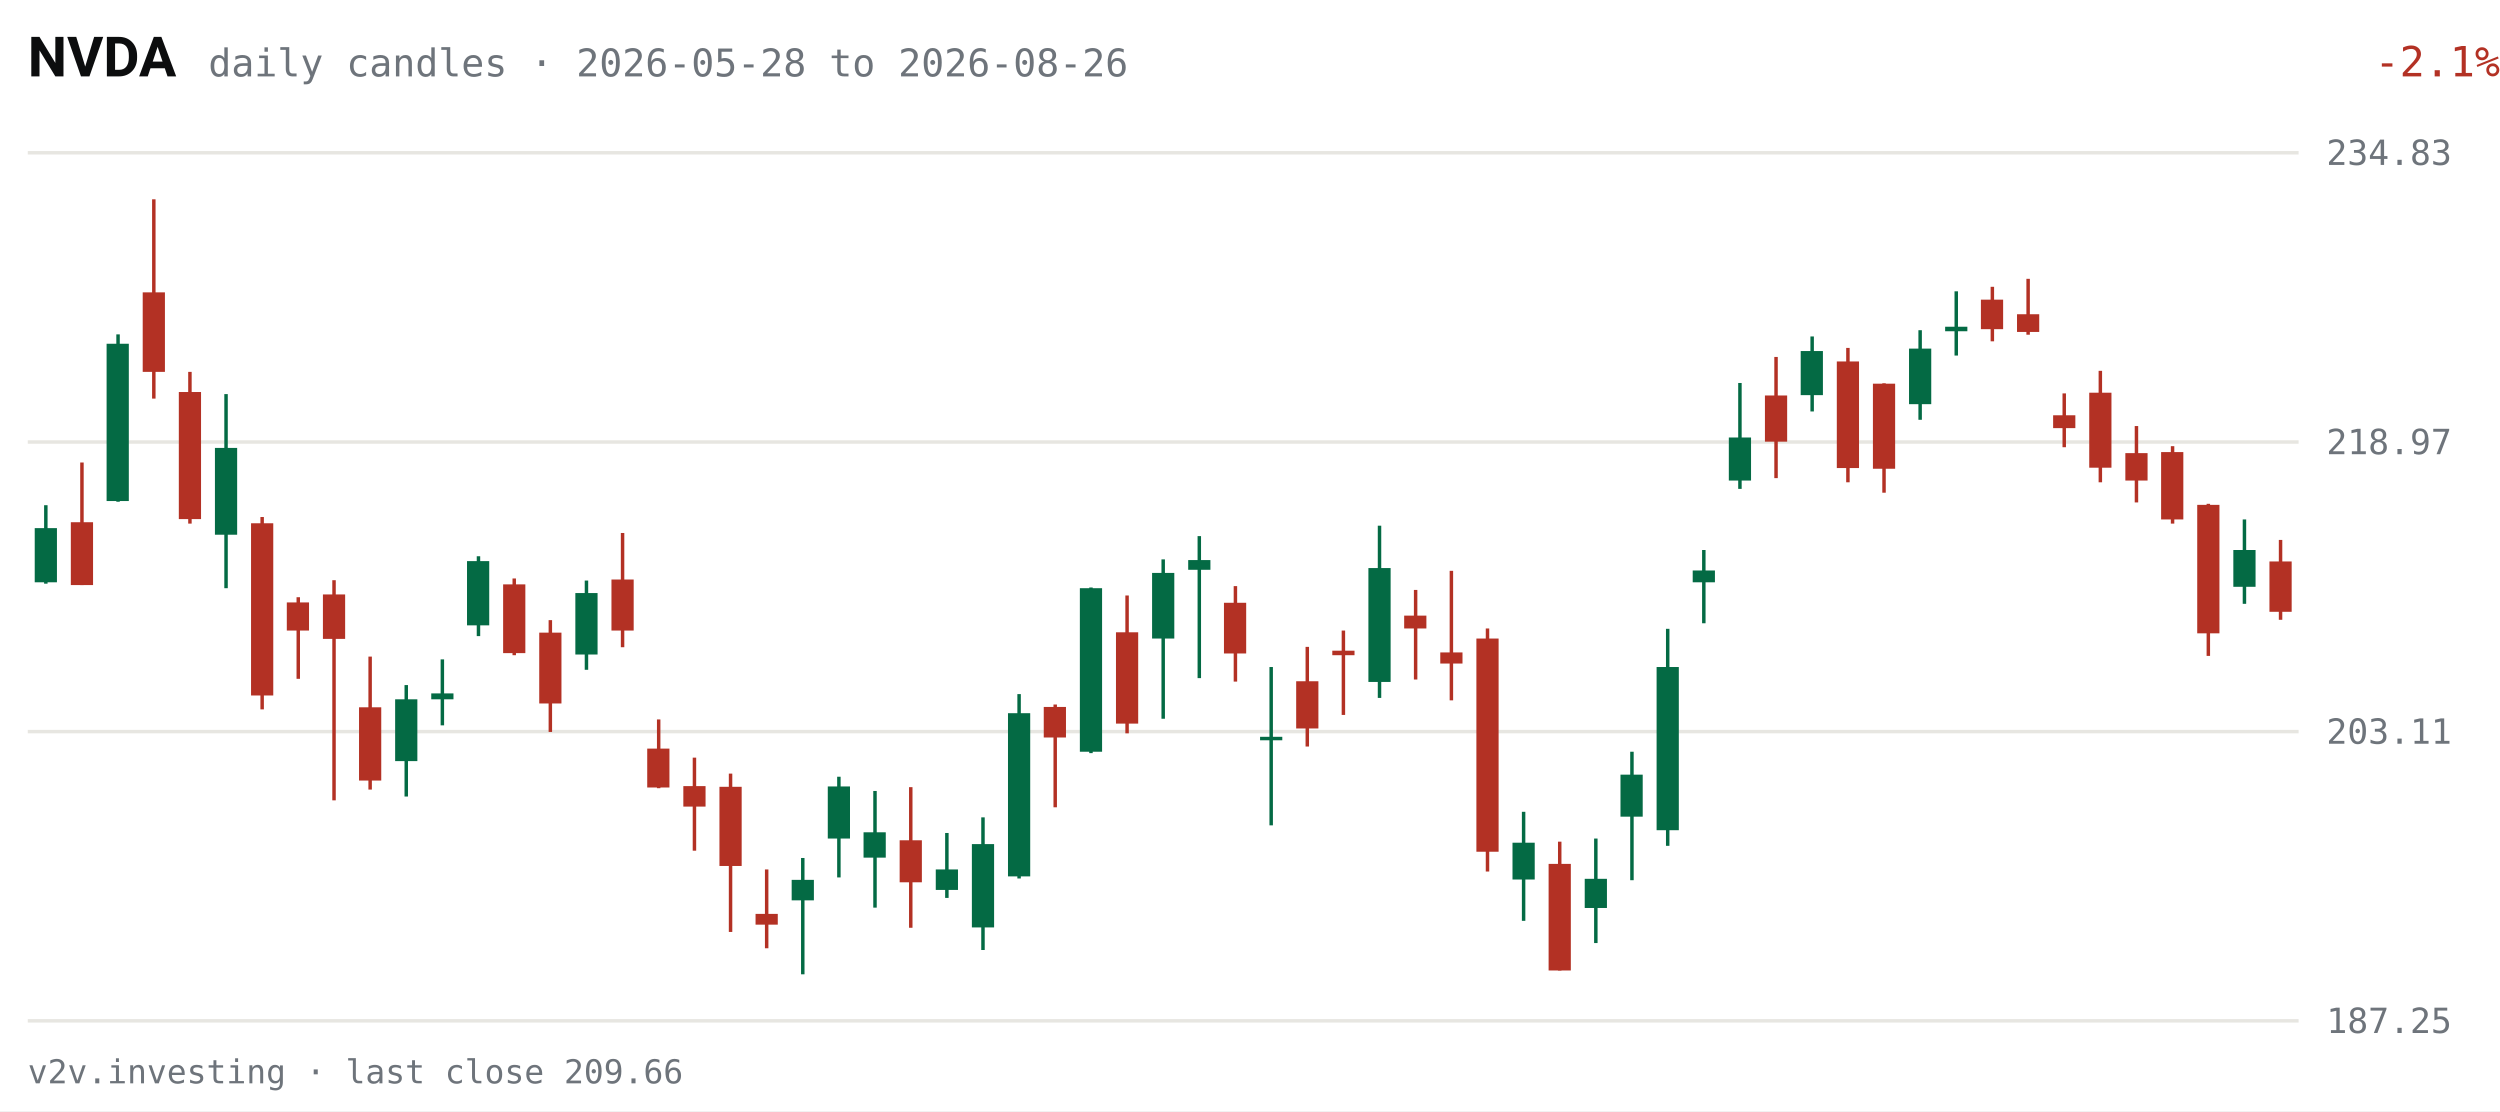
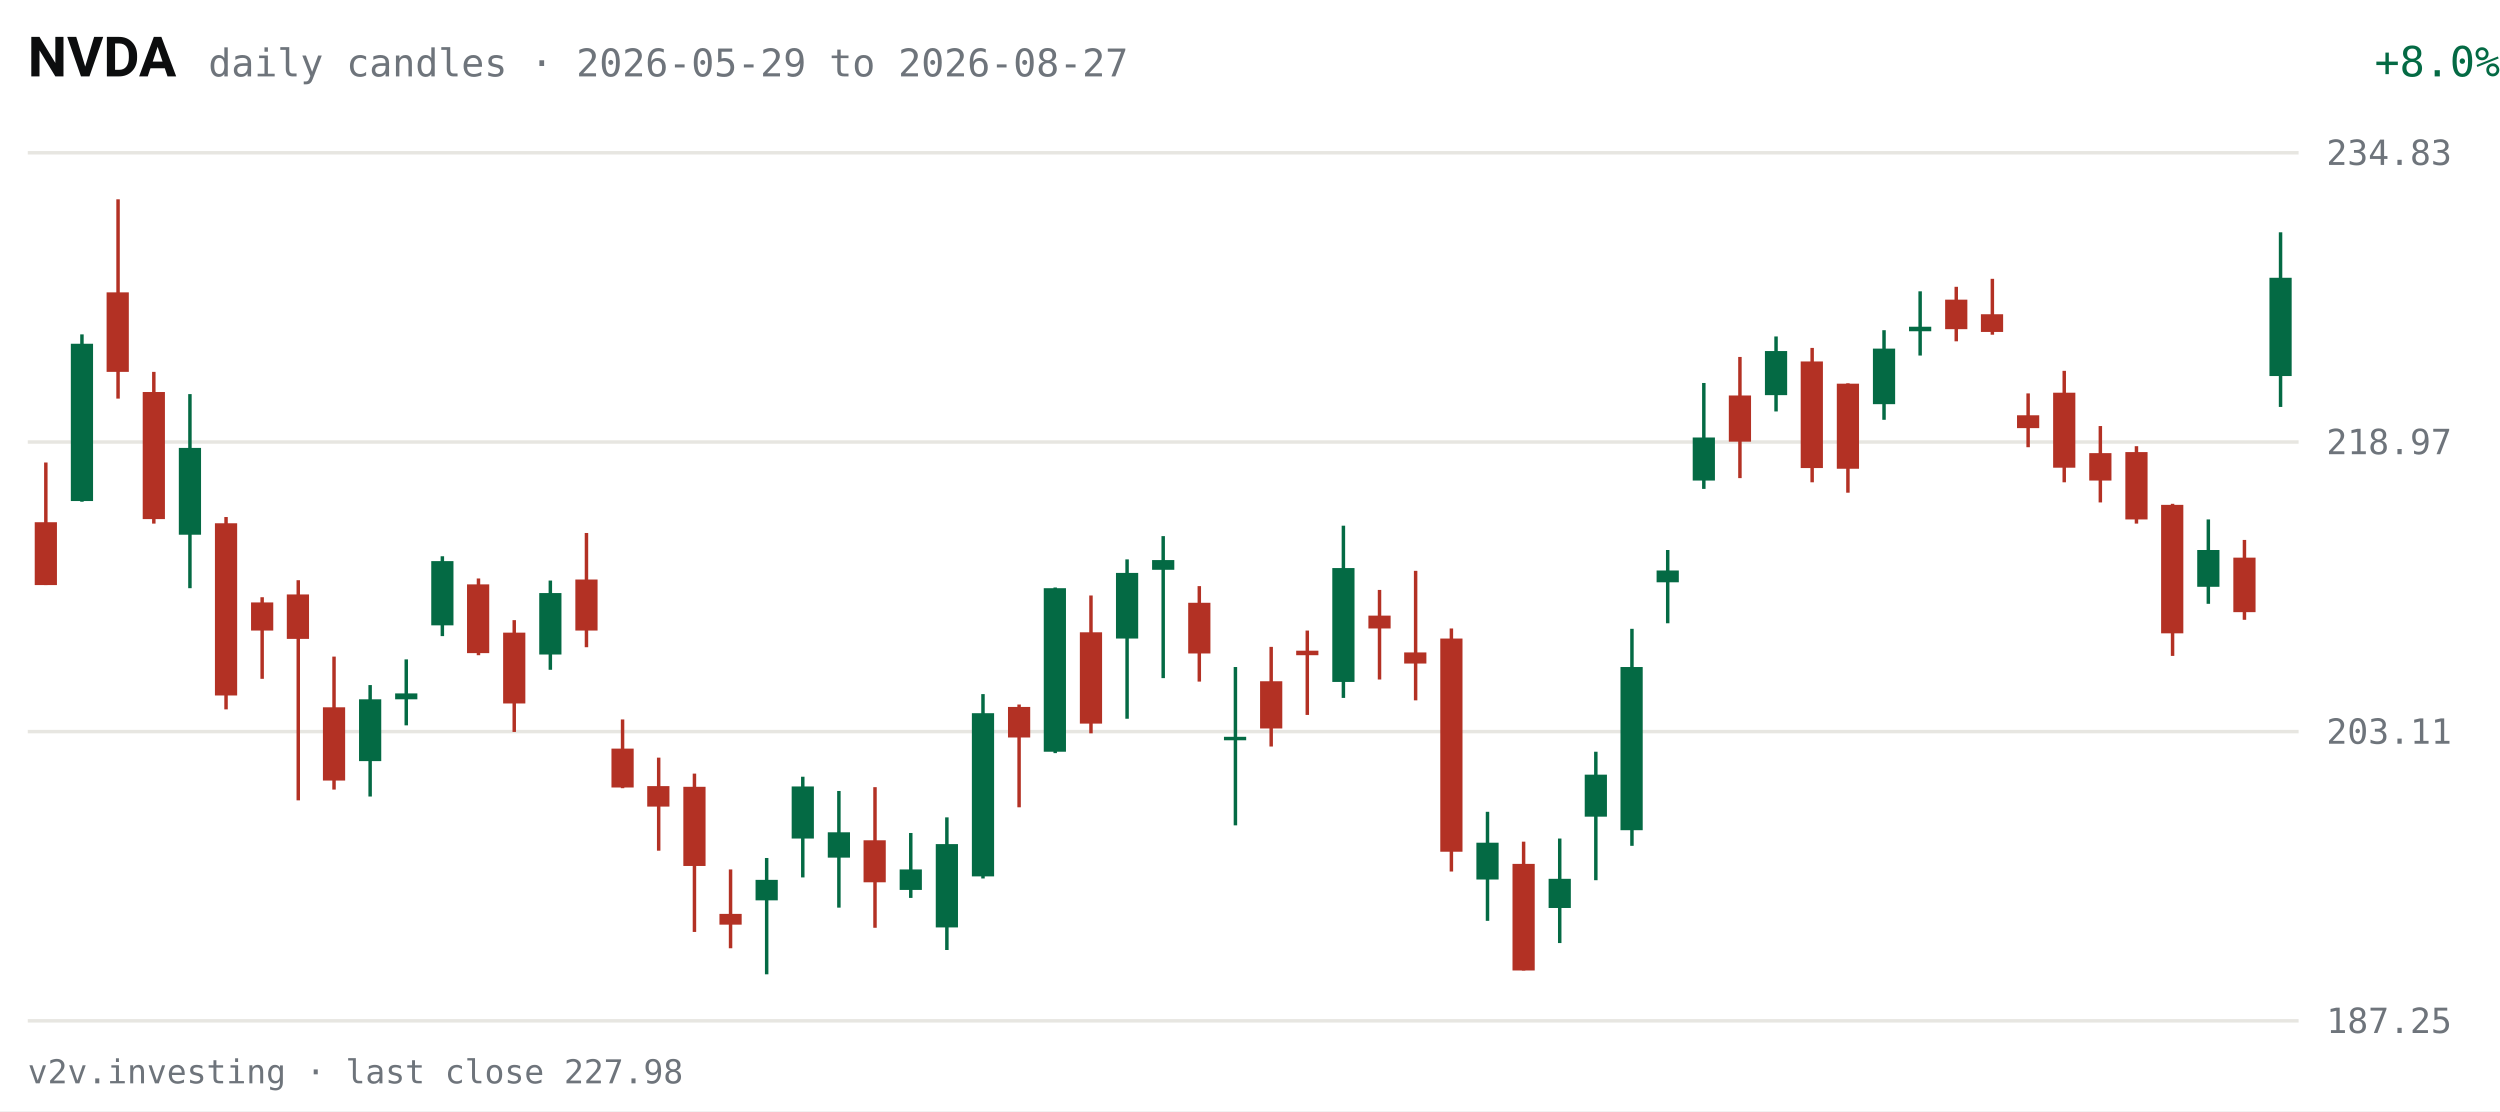
<svg xmlns="http://www.w3.org/2000/svg" viewBox="0 0 720 320" width="720" height="320" role="img" aria-label="NVDA daily candles, last 63 sessions">
  <rect width="720" height="320" fill="#FFFFFF" />
  <text x="8" y="22" fill="#0C0D0E" font-size="16" font-weight="600" font-family="system-ui,-apple-system,Segoe UI,Roboto,sans-serif">NVDA</text>
-   <text x="60" y="22" fill="#6E747B" font-size="11" font-family="ui-monospace,SFMono-Regular,Menlo,Consolas,monospace">daily candles · 2026-05-28 to 2026-08-26</text>
-   <text x="670" y="22" fill="#B33124" font-size="12" text-anchor="end" font-family="ui-monospace,SFMono-Regular,Menlo,Consolas,monospace" transform="translate(50,0)">-2.1%</text>
+   <text x="60" y="22" fill="#6E747B" font-size="11" font-family="ui-monospace,SFMono-Regular,Menlo,Consolas,monospace">daily candles · 2026-05-29 to 2026-08-27</text>
+   <text x="670" y="22" fill="#046A44" font-size="12" text-anchor="end" font-family="ui-monospace,SFMono-Regular,Menlo,Consolas,monospace" transform="translate(50,0)">+8.0%</text>
  <g font-family="ui-monospace,SFMono-Regular,Menlo,Consolas,monospace">
    <line x1="8" y1="294.0" x2="662" y2="294.0" stroke="#E7E6E1" stroke-width="1" />
    <text x="670" y="297.5" fill="#6E747B" font-size="10">187.25</text>
    <line x1="8" y1="210.7" x2="662" y2="210.7" stroke="#E7E6E1" stroke-width="1" />
    <text x="670" y="214.2" fill="#6E747B" font-size="10">203.11</text>
    <line x1="8" y1="127.3" x2="662" y2="127.3" stroke="#E7E6E1" stroke-width="1" />
    <text x="670" y="130.8" fill="#6E747B" font-size="10">218.97</text>
    <line x1="8" y1="44.0" x2="662" y2="44.0" stroke="#E7E6E1" stroke-width="1" />
    <text x="670" y="47.5" fill="#6E747B" font-size="10">234.83</text>
-     <line x1="13.2" y1="145.5" x2="13.2" y2="168.1" stroke="#046A44" stroke-width="1" />
-     <rect x="10.0" y="152.1" width="6.4" height="15.6" fill="#046A44" />
-     <line x1="23.6" y1="133.2" x2="23.6" y2="168.5" stroke="#B33124" stroke-width="1" />
-     <rect x="20.4" y="150.4" width="6.4" height="18.1" fill="#B33124" />
-     <line x1="34.0" y1="96.3" x2="34.0" y2="144.5" stroke="#046A44" stroke-width="1" />
-     <rect x="30.7" y="99.0" width="6.4" height="45.3" fill="#046A44" />
-     <line x1="44.3" y1="57.4" x2="44.3" y2="114.8" stroke="#B33124" stroke-width="1" />
-     <rect x="41.1" y="84.2" width="6.4" height="22.9" fill="#B33124" />
-     <line x1="54.7" y1="107.1" x2="54.7" y2="150.8" stroke="#B33124" stroke-width="1" />
-     <rect x="51.5" y="112.9" width="6.4" height="36.6" fill="#B33124" />
-     <line x1="65.1" y1="113.5" x2="65.1" y2="169.4" stroke="#046A44" stroke-width="1" />
-     <rect x="61.9" y="129.0" width="6.4" height="25.0" fill="#046A44" />
-     <line x1="75.5" y1="148.9" x2="75.5" y2="204.3" stroke="#B33124" stroke-width="1" />
-     <rect x="72.3" y="150.7" width="6.4" height="49.6" fill="#B33124" />
-     <line x1="85.9" y1="172.0" x2="85.9" y2="195.5" stroke="#B33124" stroke-width="1" />
-     <rect x="82.6" y="173.5" width="6.4" height="8.1" fill="#B33124" />
-     <line x1="96.2" y1="167.1" x2="96.2" y2="230.5" stroke="#B33124" stroke-width="1" />
-     <rect x="93.0" y="171.2" width="6.4" height="12.8" fill="#B33124" />
-     <line x1="106.6" y1="189.1" x2="106.6" y2="227.4" stroke="#B33124" stroke-width="1" />
-     <rect x="103.4" y="203.7" width="6.4" height="21.1" fill="#B33124" />
-     <line x1="117.0" y1="197.3" x2="117.0" y2="229.4" stroke="#046A44" stroke-width="1" />
-     <rect x="113.8" y="201.4" width="6.4" height="17.8" fill="#046A44" />
-     <line x1="127.4" y1="189.9" x2="127.4" y2="208.9" stroke="#046A44" stroke-width="1" />
-     <rect x="124.2" y="199.7" width="6.4" height="1.7" fill="#046A44" />
-     <line x1="137.8" y1="160.2" x2="137.8" y2="183.2" stroke="#046A44" stroke-width="1" />
-     <rect x="134.5" y="161.6" width="6.4" height="18.5" fill="#046A44" />
-     <line x1="148.1" y1="166.6" x2="148.1" y2="188.7" stroke="#B33124" stroke-width="1" />
-     <rect x="144.9" y="168.3" width="6.4" height="19.8" fill="#B33124" />
-     <line x1="158.5" y1="178.6" x2="158.5" y2="210.8" stroke="#B33124" stroke-width="1" />
-     <rect x="155.3" y="182.2" width="6.4" height="20.4" fill="#B33124" />
-     <line x1="168.9" y1="167.2" x2="168.9" y2="192.9" stroke="#046A44" stroke-width="1" />
-     <rect x="165.7" y="170.8" width="6.4" height="17.7" fill="#046A44" />
-     <line x1="179.3" y1="153.5" x2="179.3" y2="186.4" stroke="#B33124" stroke-width="1" />
-     <rect x="176.1" y="166.9" width="6.4" height="14.7" fill="#B33124" />
-     <line x1="189.7" y1="207.2" x2="189.7" y2="227.0" stroke="#B33124" stroke-width="1" />
-     <rect x="186.4" y="215.6" width="6.4" height="11.2" fill="#B33124" />
-     <line x1="200.0" y1="218.2" x2="200.0" y2="245.0" stroke="#B33124" stroke-width="1" />
-     <rect x="196.8" y="226.4" width="6.4" height="5.9" fill="#B33124" />
-     <line x1="210.4" y1="222.8" x2="210.4" y2="268.4" stroke="#B33124" stroke-width="1" />
-     <rect x="207.2" y="226.6" width="6.4" height="22.8" fill="#B33124" />
-     <line x1="220.8" y1="250.4" x2="220.8" y2="273.1" stroke="#B33124" stroke-width="1" />
-     <rect x="217.6" y="263.2" width="6.4" height="3.1" fill="#B33124" />
-     <line x1="231.2" y1="247.1" x2="231.2" y2="280.6" stroke="#046A44" stroke-width="1" />
-     <rect x="228.0" y="253.4" width="6.4" height="5.9" fill="#046A44" />
-     <line x1="241.6" y1="223.7" x2="241.6" y2="252.7" stroke="#046A44" stroke-width="1" />
-     <rect x="238.4" y="226.5" width="6.4" height="15.0" fill="#046A44" />
-     <line x1="252.0" y1="227.8" x2="252.0" y2="261.4" stroke="#046A44" stroke-width="1" />
-     <rect x="248.7" y="239.7" width="6.4" height="7.3" fill="#046A44" />
-     <line x1="262.3" y1="226.7" x2="262.3" y2="267.2" stroke="#B33124" stroke-width="1" />
-     <rect x="259.1" y="242.0" width="6.4" height="12.1" fill="#B33124" />
-     <line x1="272.7" y1="239.9" x2="272.7" y2="258.6" stroke="#046A44" stroke-width="1" />
-     <rect x="269.5" y="250.4" width="6.4" height="5.9" fill="#046A44" />
-     <line x1="283.1" y1="235.4" x2="283.1" y2="273.6" stroke="#046A44" stroke-width="1" />
-     <rect x="279.9" y="243.1" width="6.4" height="24.0" fill="#046A44" />
-     <line x1="293.5" y1="199.9" x2="293.5" y2="253.0" stroke="#046A44" stroke-width="1" />
-     <rect x="290.3" y="205.4" width="6.4" height="47.0" fill="#046A44" />
-     <line x1="303.9" y1="202.9" x2="303.9" y2="232.5" stroke="#B33124" stroke-width="1" />
-     <rect x="300.6" y="203.6" width="6.4" height="8.8" fill="#B33124" />
-     <line x1="314.2" y1="169.2" x2="314.2" y2="216.9" stroke="#046A44" stroke-width="1" />
-     <rect x="311.0" y="169.4" width="6.4" height="47.1" fill="#046A44" />
-     <line x1="324.6" y1="171.5" x2="324.6" y2="211.2" stroke="#B33124" stroke-width="1" />
-     <rect x="321.4" y="182.1" width="6.4" height="26.3" fill="#B33124" />
-     <line x1="335.0" y1="161.1" x2="335.0" y2="207.0" stroke="#046A44" stroke-width="1" />
-     <rect x="331.8" y="165.0" width="6.4" height="18.9" fill="#046A44" />
-     <line x1="345.4" y1="154.4" x2="345.4" y2="195.3" stroke="#046A44" stroke-width="1" />
-     <rect x="342.2" y="161.3" width="6.4" height="2.8" fill="#046A44" />
-     <line x1="355.8" y1="168.8" x2="355.8" y2="196.3" stroke="#B33124" stroke-width="1" />
-     <rect x="352.5" y="173.6" width="6.4" height="14.6" fill="#B33124" />
-     <line x1="366.1" y1="192.1" x2="366.1" y2="237.7" stroke="#046A44" stroke-width="1" />
-     <rect x="362.9" y="212.2" width="6.4" height="1.0" fill="#046A44" />
-     <line x1="376.5" y1="186.3" x2="376.5" y2="215.0" stroke="#B33124" stroke-width="1" />
-     <rect x="373.3" y="196.2" width="6.4" height="13.6" fill="#B33124" />
-     <line x1="386.9" y1="181.6" x2="386.9" y2="205.9" stroke="#B33124" stroke-width="1" />
-     <rect x="383.7" y="187.4" width="6.4" height="1.3" fill="#B33124" />
-     <line x1="397.3" y1="151.4" x2="397.3" y2="201.0" stroke="#046A44" stroke-width="1" />
-     <rect x="394.1" y="163.6" width="6.4" height="32.8" fill="#046A44" />
-     <line x1="407.7" y1="169.9" x2="407.7" y2="195.7" stroke="#B33124" stroke-width="1" />
-     <rect x="404.4" y="177.3" width="6.4" height="3.7" fill="#B33124" />
-     <line x1="418.0" y1="164.4" x2="418.0" y2="201.7" stroke="#B33124" stroke-width="1" />
-     <rect x="414.8" y="187.9" width="6.4" height="3.2" fill="#B33124" />
-     <line x1="428.4" y1="181.0" x2="428.4" y2="251.0" stroke="#B33124" stroke-width="1" />
-     <rect x="425.2" y="183.9" width="6.4" height="61.4" fill="#B33124" />
-     <line x1="438.8" y1="233.8" x2="438.8" y2="265.2" stroke="#046A44" stroke-width="1" />
-     <rect x="435.6" y="242.7" width="6.4" height="10.6" fill="#046A44" />
-     <line x1="449.2" y1="242.4" x2="449.2" y2="279.5" stroke="#B33124" stroke-width="1" />
-     <rect x="446.0" y="248.8" width="6.4" height="30.7" fill="#B33124" />
-     <line x1="459.6" y1="241.5" x2="459.6" y2="271.6" stroke="#046A44" stroke-width="1" />
-     <rect x="456.4" y="253.1" width="6.4" height="8.4" fill="#046A44" />
-     <line x1="470.0" y1="216.5" x2="470.0" y2="253.5" stroke="#046A44" stroke-width="1" />
-     <rect x="466.7" y="223.1" width="6.4" height="12.1" fill="#046A44" />
-     <line x1="480.3" y1="181.1" x2="480.3" y2="243.6" stroke="#046A44" stroke-width="1" />
-     <rect x="477.1" y="192.1" width="6.4" height="47.0" fill="#046A44" />
-     <line x1="490.7" y1="158.4" x2="490.7" y2="179.5" stroke="#046A44" stroke-width="1" />
-     <rect x="487.5" y="164.3" width="6.4" height="3.4" fill="#046A44" />
-     <line x1="501.1" y1="110.3" x2="501.1" y2="140.8" stroke="#046A44" stroke-width="1" />
-     <rect x="497.9" y="126.0" width="6.4" height="12.4" fill="#046A44" />
-     <line x1="511.5" y1="102.8" x2="511.5" y2="137.7" stroke="#B33124" stroke-width="1" />
-     <rect x="508.3" y="113.9" width="6.4" height="13.3" fill="#B33124" />
-     <line x1="521.9" y1="96.9" x2="521.9" y2="118.5" stroke="#046A44" stroke-width="1" />
-     <rect x="518.6" y="101.1" width="6.4" height="12.7" fill="#046A44" />
-     <line x1="532.2" y1="100.2" x2="532.2" y2="138.9" stroke="#B33124" stroke-width="1" />
-     <rect x="529.0" y="104.1" width="6.4" height="30.7" fill="#B33124" />
-     <line x1="542.6" y1="110.4" x2="542.6" y2="141.9" stroke="#B33124" stroke-width="1" />
-     <rect x="539.4" y="110.5" width="6.4" height="24.5" fill="#B33124" />
-     <line x1="553.0" y1="95.1" x2="553.0" y2="120.9" stroke="#046A44" stroke-width="1" />
-     <rect x="549.8" y="100.4" width="6.4" height="16.0" fill="#046A44" />
-     <line x1="563.4" y1="83.9" x2="563.4" y2="102.4" stroke="#046A44" stroke-width="1" />
-     <rect x="560.2" y="94.1" width="6.4" height="1.3" fill="#046A44" />
-     <line x1="573.8" y1="82.6" x2="573.8" y2="98.3" stroke="#B33124" stroke-width="1" />
-     <rect x="570.5" y="86.3" width="6.4" height="8.5" fill="#B33124" />
-     <line x1="584.1" y1="80.3" x2="584.1" y2="96.4" stroke="#B33124" stroke-width="1" />
-     <rect x="580.9" y="90.5" width="6.4" height="5.1" fill="#B33124" />
-     <line x1="594.5" y1="113.3" x2="594.5" y2="128.8" stroke="#B33124" stroke-width="1" />
-     <rect x="591.3" y="119.6" width="6.4" height="3.7" fill="#B33124" />
-     <line x1="604.9" y1="106.8" x2="604.9" y2="138.9" stroke="#B33124" stroke-width="1" />
-     <rect x="601.7" y="113.1" width="6.4" height="21.6" fill="#B33124" />
-     <line x1="615.3" y1="122.7" x2="615.3" y2="144.7" stroke="#B33124" stroke-width="1" />
-     <rect x="612.1" y="130.5" width="6.4" height="7.9" fill="#B33124" />
-     <line x1="625.7" y1="128.5" x2="625.7" y2="150.8" stroke="#B33124" stroke-width="1" />
-     <rect x="622.4" y="130.2" width="6.4" height="19.4" fill="#B33124" />
-     <line x1="636.0" y1="145.1" x2="636.0" y2="188.9" stroke="#B33124" stroke-width="1" />
-     <rect x="632.8" y="145.4" width="6.4" height="37.0" fill="#B33124" />
-     <line x1="646.4" y1="149.6" x2="646.4" y2="173.9" stroke="#046A44" stroke-width="1" />
-     <rect x="643.2" y="158.4" width="6.4" height="10.6" fill="#046A44" />
-     <line x1="656.8" y1="155.5" x2="656.8" y2="178.5" stroke="#B33124" stroke-width="1" />
-     <rect x="653.6" y="161.7" width="6.4" height="14.5" fill="#B33124" />
+     <line x1="13.2" y1="133.2" x2="13.2" y2="168.5" stroke="#B33124" stroke-width="1" />
+     <rect x="10.0" y="150.4" width="6.4" height="18.1" fill="#B33124" />
+     <line x1="23.6" y1="96.3" x2="23.6" y2="144.5" stroke="#046A44" stroke-width="1" />
+     <rect x="20.4" y="99.0" width="6.4" height="45.3" fill="#046A44" />
+     <line x1="34.0" y1="57.4" x2="34.0" y2="114.8" stroke="#B33124" stroke-width="1" />
+     <rect x="30.7" y="84.2" width="6.4" height="22.9" fill="#B33124" />
+     <line x1="44.3" y1="107.1" x2="44.3" y2="150.8" stroke="#B33124" stroke-width="1" />
+     <rect x="41.1" y="112.9" width="6.4" height="36.6" fill="#B33124" />
+     <line x1="54.7" y1="113.5" x2="54.7" y2="169.4" stroke="#046A44" stroke-width="1" />
+     <rect x="51.5" y="129.0" width="6.4" height="25.0" fill="#046A44" />
+     <line x1="65.1" y1="148.9" x2="65.1" y2="204.3" stroke="#B33124" stroke-width="1" />
+     <rect x="61.9" y="150.7" width="6.4" height="49.6" fill="#B33124" />
+     <line x1="75.5" y1="172.0" x2="75.5" y2="195.5" stroke="#B33124" stroke-width="1" />
+     <rect x="72.3" y="173.5" width="6.4" height="8.1" fill="#B33124" />
+     <line x1="85.9" y1="167.1" x2="85.9" y2="230.5" stroke="#B33124" stroke-width="1" />
+     <rect x="82.6" y="171.2" width="6.4" height="12.8" fill="#B33124" />
+     <line x1="96.2" y1="189.1" x2="96.2" y2="227.4" stroke="#B33124" stroke-width="1" />
+     <rect x="93.0" y="203.7" width="6.4" height="21.1" fill="#B33124" />
+     <line x1="106.6" y1="197.3" x2="106.6" y2="229.4" stroke="#046A44" stroke-width="1" />
+     <rect x="103.4" y="201.4" width="6.4" height="17.8" fill="#046A44" />
+     <line x1="117.0" y1="189.9" x2="117.0" y2="208.9" stroke="#046A44" stroke-width="1" />
+     <rect x="113.8" y="199.7" width="6.4" height="1.7" fill="#046A44" />
+     <line x1="127.4" y1="160.2" x2="127.4" y2="183.2" stroke="#046A44" stroke-width="1" />
+     <rect x="124.2" y="161.6" width="6.4" height="18.5" fill="#046A44" />
+     <line x1="137.8" y1="166.6" x2="137.8" y2="188.7" stroke="#B33124" stroke-width="1" />
+     <rect x="134.5" y="168.3" width="6.4" height="19.8" fill="#B33124" />
+     <line x1="148.1" y1="178.6" x2="148.1" y2="210.8" stroke="#B33124" stroke-width="1" />
+     <rect x="144.9" y="182.2" width="6.4" height="20.4" fill="#B33124" />
+     <line x1="158.5" y1="167.2" x2="158.5" y2="192.9" stroke="#046A44" stroke-width="1" />
+     <rect x="155.3" y="170.8" width="6.4" height="17.7" fill="#046A44" />
+     <line x1="168.9" y1="153.5" x2="168.9" y2="186.4" stroke="#B33124" stroke-width="1" />
+     <rect x="165.7" y="166.9" width="6.4" height="14.7" fill="#B33124" />
+     <line x1="179.3" y1="207.2" x2="179.3" y2="227.0" stroke="#B33124" stroke-width="1" />
+     <rect x="176.1" y="215.6" width="6.4" height="11.2" fill="#B33124" />
+     <line x1="189.7" y1="218.2" x2="189.7" y2="245.0" stroke="#B33124" stroke-width="1" />
+     <rect x="186.4" y="226.4" width="6.4" height="5.9" fill="#B33124" />
+     <line x1="200.0" y1="222.8" x2="200.0" y2="268.4" stroke="#B33124" stroke-width="1" />
+     <rect x="196.8" y="226.6" width="6.4" height="22.8" fill="#B33124" />
+     <line x1="210.4" y1="250.4" x2="210.4" y2="273.1" stroke="#B33124" stroke-width="1" />
+     <rect x="207.2" y="263.2" width="6.4" height="3.1" fill="#B33124" />
+     <line x1="220.8" y1="247.1" x2="220.8" y2="280.6" stroke="#046A44" stroke-width="1" />
+     <rect x="217.6" y="253.4" width="6.4" height="5.9" fill="#046A44" />
+     <line x1="231.2" y1="223.7" x2="231.2" y2="252.7" stroke="#046A44" stroke-width="1" />
+     <rect x="228.0" y="226.5" width="6.4" height="15.0" fill="#046A44" />
+     <line x1="241.6" y1="227.8" x2="241.6" y2="261.4" stroke="#046A44" stroke-width="1" />
+     <rect x="238.4" y="239.7" width="6.4" height="7.3" fill="#046A44" />
+     <line x1="252.0" y1="226.7" x2="252.0" y2="267.2" stroke="#B33124" stroke-width="1" />
+     <rect x="248.7" y="242.0" width="6.4" height="12.1" fill="#B33124" />
+     <line x1="262.3" y1="239.9" x2="262.3" y2="258.6" stroke="#046A44" stroke-width="1" />
+     <rect x="259.1" y="250.4" width="6.4" height="5.9" fill="#046A44" />
+     <line x1="272.7" y1="235.4" x2="272.7" y2="273.6" stroke="#046A44" stroke-width="1" />
+     <rect x="269.5" y="243.1" width="6.4" height="24.0" fill="#046A44" />
+     <line x1="283.1" y1="199.9" x2="283.1" y2="253.0" stroke="#046A44" stroke-width="1" />
+     <rect x="279.9" y="205.4" width="6.4" height="47.0" fill="#046A44" />
+     <line x1="293.5" y1="202.9" x2="293.5" y2="232.5" stroke="#B33124" stroke-width="1" />
+     <rect x="290.3" y="203.6" width="6.4" height="8.8" fill="#B33124" />
+     <line x1="303.9" y1="169.2" x2="303.9" y2="216.9" stroke="#046A44" stroke-width="1" />
+     <rect x="300.6" y="169.4" width="6.4" height="47.1" fill="#046A44" />
+     <line x1="314.2" y1="171.5" x2="314.2" y2="211.2" stroke="#B33124" stroke-width="1" />
+     <rect x="311.0" y="182.1" width="6.4" height="26.3" fill="#B33124" />
+     <line x1="324.6" y1="161.1" x2="324.6" y2="207.0" stroke="#046A44" stroke-width="1" />
+     <rect x="321.4" y="165.0" width="6.4" height="18.9" fill="#046A44" />
+     <line x1="335.0" y1="154.4" x2="335.0" y2="195.3" stroke="#046A44" stroke-width="1" />
+     <rect x="331.8" y="161.3" width="6.4" height="2.8" fill="#046A44" />
+     <line x1="345.4" y1="168.8" x2="345.4" y2="196.3" stroke="#B33124" stroke-width="1" />
+     <rect x="342.2" y="173.6" width="6.4" height="14.6" fill="#B33124" />
+     <line x1="355.8" y1="192.1" x2="355.8" y2="237.7" stroke="#046A44" stroke-width="1" />
+     <rect x="352.5" y="212.2" width="6.4" height="1.0" fill="#046A44" />
+     <line x1="366.1" y1="186.3" x2="366.1" y2="215.0" stroke="#B33124" stroke-width="1" />
+     <rect x="362.9" y="196.2" width="6.4" height="13.6" fill="#B33124" />
+     <line x1="376.5" y1="181.6" x2="376.5" y2="205.9" stroke="#B33124" stroke-width="1" />
+     <rect x="373.3" y="187.4" width="6.4" height="1.3" fill="#B33124" />
+     <line x1="386.9" y1="151.4" x2="386.9" y2="201.0" stroke="#046A44" stroke-width="1" />
+     <rect x="383.7" y="163.6" width="6.4" height="32.8" fill="#046A44" />
+     <line x1="397.3" y1="169.9" x2="397.3" y2="195.7" stroke="#B33124" stroke-width="1" />
+     <rect x="394.1" y="177.3" width="6.4" height="3.7" fill="#B33124" />
+     <line x1="407.7" y1="164.4" x2="407.7" y2="201.7" stroke="#B33124" stroke-width="1" />
+     <rect x="404.4" y="187.9" width="6.4" height="3.2" fill="#B33124" />
+     <line x1="418.0" y1="181.0" x2="418.0" y2="251.0" stroke="#B33124" stroke-width="1" />
+     <rect x="414.8" y="183.9" width="6.4" height="61.4" fill="#B33124" />
+     <line x1="428.4" y1="233.8" x2="428.4" y2="265.2" stroke="#046A44" stroke-width="1" />
+     <rect x="425.2" y="242.7" width="6.4" height="10.6" fill="#046A44" />
+     <line x1="438.8" y1="242.4" x2="438.8" y2="279.5" stroke="#B33124" stroke-width="1" />
+     <rect x="435.6" y="248.8" width="6.4" height="30.7" fill="#B33124" />
+     <line x1="449.2" y1="241.5" x2="449.2" y2="271.6" stroke="#046A44" stroke-width="1" />
+     <rect x="446.0" y="253.1" width="6.4" height="8.4" fill="#046A44" />
+     <line x1="459.6" y1="216.5" x2="459.6" y2="253.5" stroke="#046A44" stroke-width="1" />
+     <rect x="456.4" y="223.1" width="6.4" height="12.1" fill="#046A44" />
+     <line x1="470.0" y1="181.1" x2="470.0" y2="243.6" stroke="#046A44" stroke-width="1" />
+     <rect x="466.7" y="192.1" width="6.4" height="47.0" fill="#046A44" />
+     <line x1="480.3" y1="158.4" x2="480.3" y2="179.5" stroke="#046A44" stroke-width="1" />
+     <rect x="477.1" y="164.3" width="6.4" height="3.4" fill="#046A44" />
+     <line x1="490.7" y1="110.3" x2="490.7" y2="140.8" stroke="#046A44" stroke-width="1" />
+     <rect x="487.5" y="126.0" width="6.4" height="12.4" fill="#046A44" />
+     <line x1="501.1" y1="102.8" x2="501.1" y2="137.7" stroke="#B33124" stroke-width="1" />
+     <rect x="497.9" y="113.9" width="6.4" height="13.3" fill="#B33124" />
+     <line x1="511.5" y1="96.9" x2="511.5" y2="118.5" stroke="#046A44" stroke-width="1" />
+     <rect x="508.3" y="101.1" width="6.4" height="12.7" fill="#046A44" />
+     <line x1="521.9" y1="100.2" x2="521.9" y2="138.9" stroke="#B33124" stroke-width="1" />
+     <rect x="518.6" y="104.1" width="6.4" height="30.7" fill="#B33124" />
+     <line x1="532.2" y1="110.4" x2="532.2" y2="141.9" stroke="#B33124" stroke-width="1" />
+     <rect x="529.0" y="110.5" width="6.4" height="24.5" fill="#B33124" />
+     <line x1="542.6" y1="95.1" x2="542.6" y2="120.9" stroke="#046A44" stroke-width="1" />
+     <rect x="539.4" y="100.4" width="6.4" height="16.0" fill="#046A44" />
+     <line x1="553.0" y1="83.9" x2="553.0" y2="102.4" stroke="#046A44" stroke-width="1" />
+     <rect x="549.8" y="94.1" width="6.4" height="1.3" fill="#046A44" />
+     <line x1="563.4" y1="82.6" x2="563.4" y2="98.3" stroke="#B33124" stroke-width="1" />
+     <rect x="560.2" y="86.3" width="6.4" height="8.5" fill="#B33124" />
+     <line x1="573.8" y1="80.3" x2="573.8" y2="96.4" stroke="#B33124" stroke-width="1" />
+     <rect x="570.5" y="90.5" width="6.4" height="5.1" fill="#B33124" />
+     <line x1="584.1" y1="113.3" x2="584.1" y2="128.8" stroke="#B33124" stroke-width="1" />
+     <rect x="580.9" y="119.6" width="6.4" height="3.7" fill="#B33124" />
+     <line x1="594.5" y1="106.8" x2="594.5" y2="138.9" stroke="#B33124" stroke-width="1" />
+     <rect x="591.3" y="113.1" width="6.4" height="21.6" fill="#B33124" />
+     <line x1="604.9" y1="122.7" x2="604.9" y2="144.7" stroke="#B33124" stroke-width="1" />
+     <rect x="601.7" y="130.5" width="6.4" height="7.9" fill="#B33124" />
+     <line x1="615.3" y1="128.5" x2="615.3" y2="150.8" stroke="#B33124" stroke-width="1" />
+     <rect x="612.1" y="130.2" width="6.4" height="19.4" fill="#B33124" />
+     <line x1="625.7" y1="145.1" x2="625.7" y2="188.9" stroke="#B33124" stroke-width="1" />
+     <rect x="622.4" y="145.4" width="6.4" height="37.0" fill="#B33124" />
+     <line x1="636.0" y1="149.6" x2="636.0" y2="173.9" stroke="#046A44" stroke-width="1" />
+     <rect x="632.8" y="158.4" width="6.4" height="10.6" fill="#046A44" />
+     <line x1="646.4" y1="155.5" x2="646.4" y2="178.5" stroke="#B33124" stroke-width="1" />
+     <rect x="643.2" y="160.6" width="6.4" height="15.7" fill="#B33124" />
+     <line x1="656.8" y1="66.9" x2="656.8" y2="117.2" stroke="#046A44" stroke-width="1" />
+     <rect x="653.6" y="80.0" width="6.4" height="28.3" fill="#046A44" />
  </g>
-   <text x="8" y="312" fill="#6E747B" font-size="9.5" font-family="ui-monospace,SFMono-Regular,Menlo,Consolas,monospace">v2v.investing · last close 209.66</text>
+   <text x="8" y="312" fill="#6E747B" font-size="9.5" font-family="ui-monospace,SFMono-Regular,Menlo,Consolas,monospace">v2v.investing · last close 227.98</text>
</svg>
